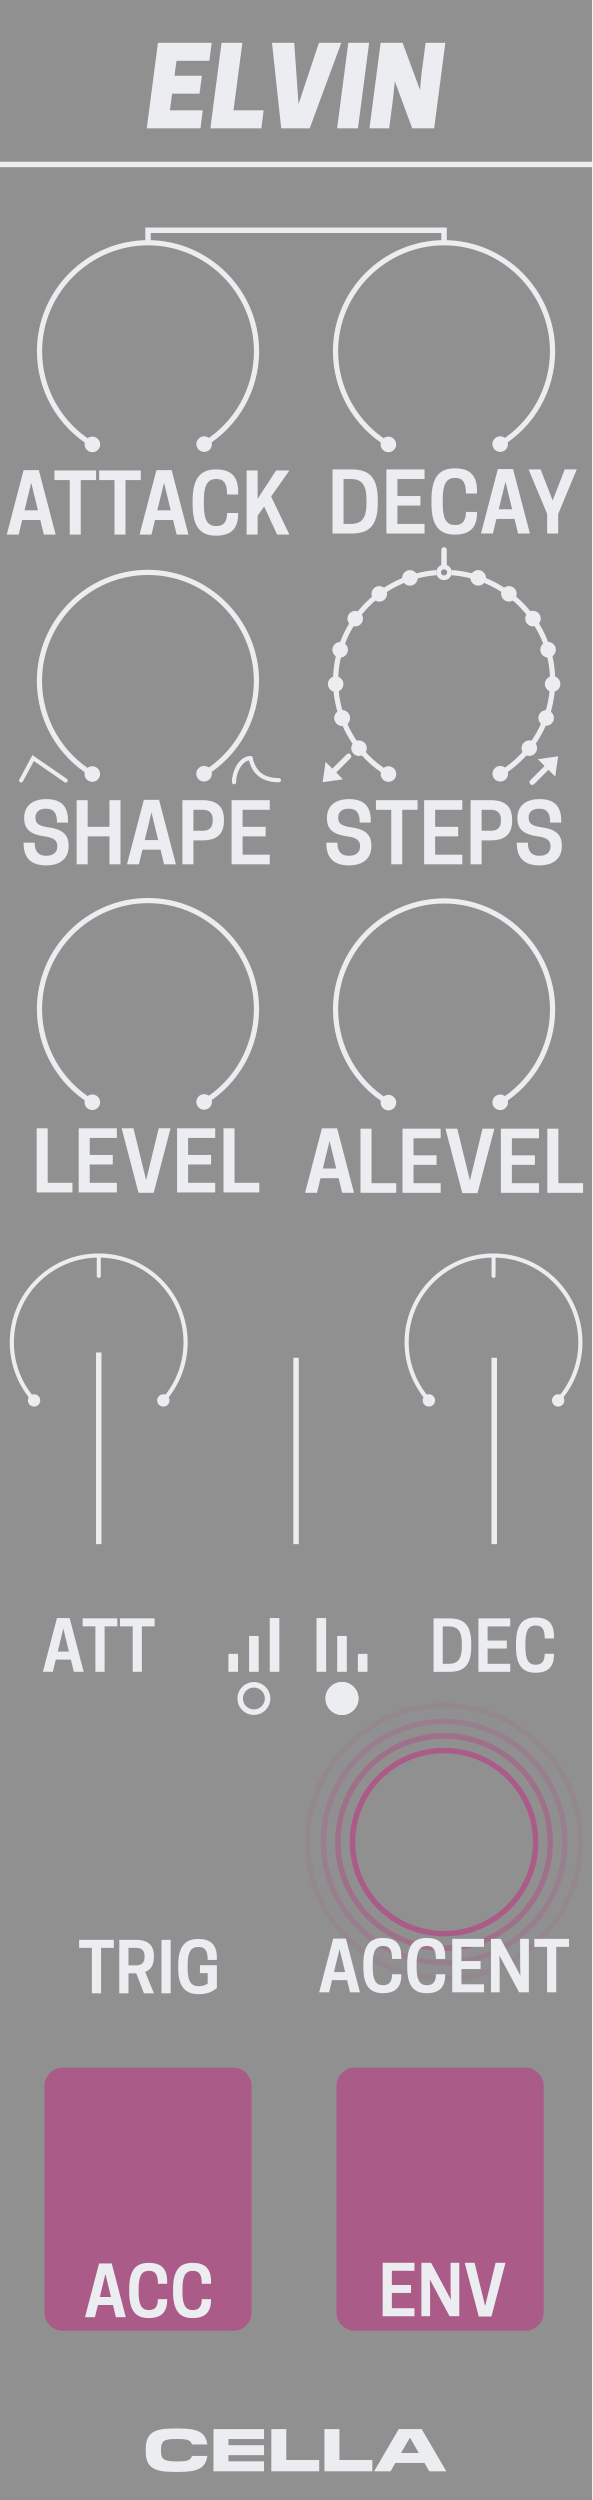
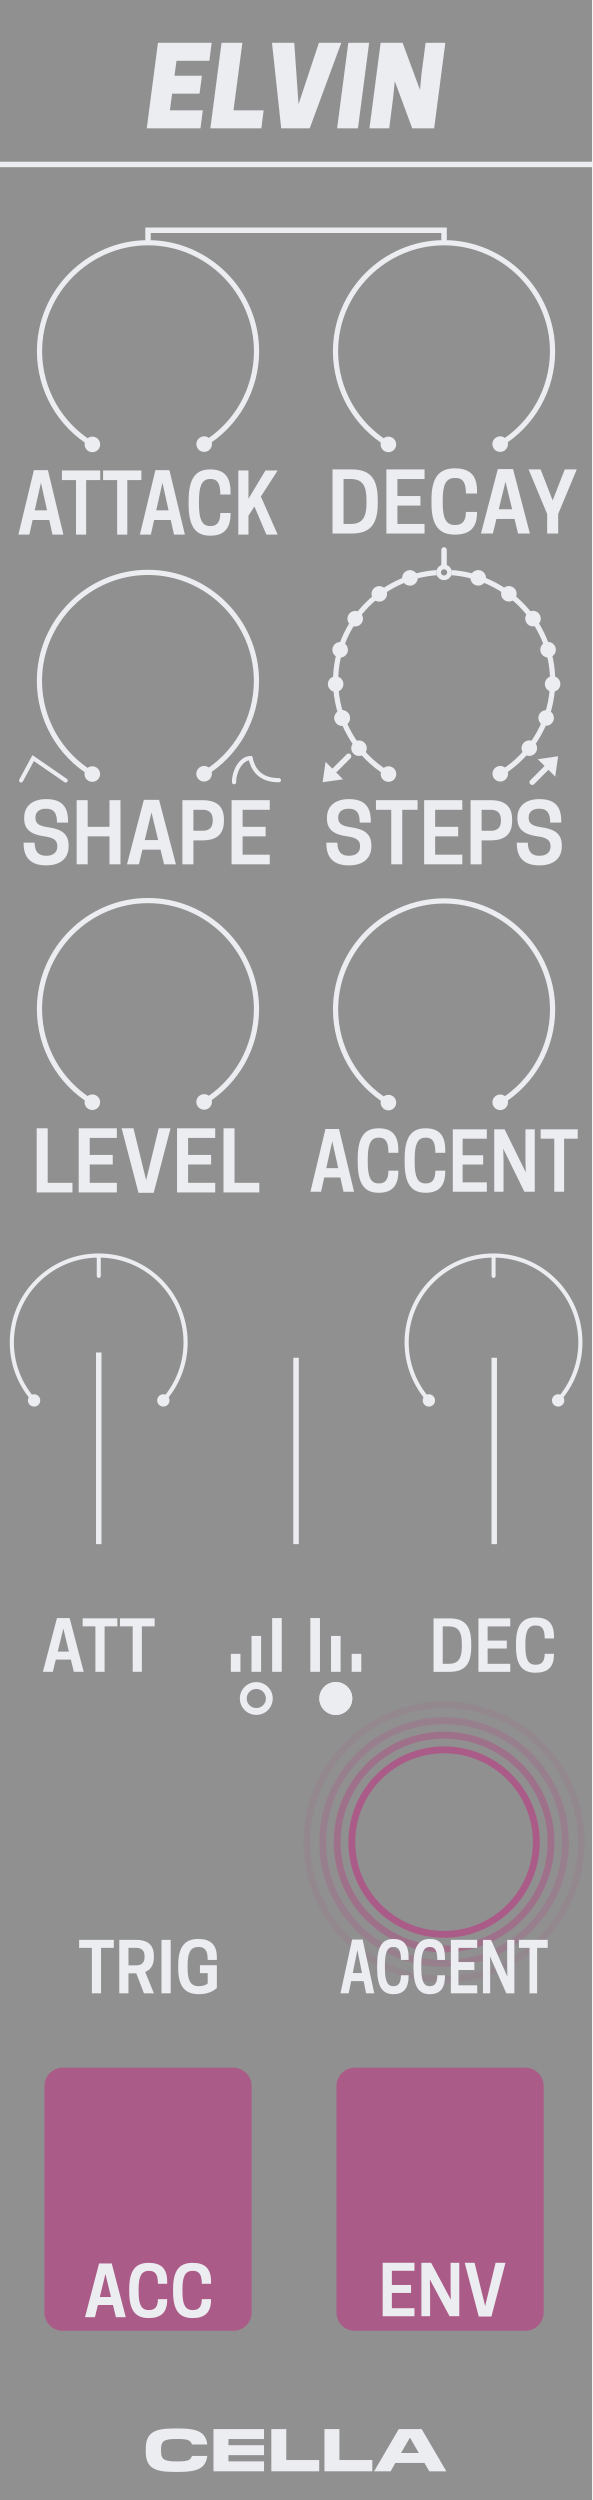
<svg xmlns="http://www.w3.org/2000/svg" width="100%" height="100%" viewBox="0 0 90 380" version="1.1" xml:space="preserve" style="fill-rule:evenodd;clip-rule:evenodd;stroke-linejoin:round;stroke-miterlimit:1.5;">
  <g id="Layer1">
    <rect x="0" y="0" width="90" height="380" style="fill:#909090;" />
    <path d="M38.25,317.084C38.25,315.539 36.995,314.284 35.45,314.284L9.55,314.284C8.005,314.284 6.75,315.539 6.75,317.084L6.75,351.484C6.75,353.029 8.005,354.284 9.55,354.284L35.45,354.284C36.995,354.284 38.25,353.029 38.25,351.484L38.25,317.084Z" style="fill:#ab5b87;" />
    <path d="M82.638,317.084C82.638,315.539 81.384,314.284 79.838,314.284L53.938,314.284C52.393,314.284 51.138,315.539 51.138,317.084L51.138,351.484C51.138,353.029 52.393,354.284 53.938,354.284L79.838,354.284C81.384,354.284 82.638,353.029 82.638,351.484L82.638,317.084Z" style="fill:#ab5b87;" />
    <g>
-       <path d="M67.5,265.667C75.411,265.667 81.833,272.089 81.833,280C81.833,287.911 75.411,294.333 67.5,294.333C59.589,294.333 53.167,287.911 53.167,280C53.167,272.089 59.589,265.667 67.5,265.667ZM67.5,266.5C60.049,266.5 54,272.549 54,280C54,287.451 60.049,293.5 67.5,293.5C74.951,293.5 81,287.451 81,280C81,272.549 74.951,266.5 67.5,266.5Z" style="fill:#ab5b87;" />
-       <path d="M67.5,263.44C76.64,263.44 84.06,270.86 84.06,280C84.06,289.14 76.64,296.56 67.5,296.56C58.36,296.56 50.94,289.14 50.94,280C50.94,270.86 58.36,263.44 67.5,263.44ZM67.5,264.273C58.82,264.273 51.773,271.32 51.773,280C51.773,288.68 58.82,295.727 67.5,295.727C76.18,295.727 83.227,288.68 83.227,280C83.227,271.32 76.18,264.273 67.5,264.273Z" style="fill:#ab5b87;fill-opacity:0.58;" />
-       <path d="M67.5,261.237C77.855,261.237 86.263,269.645 86.263,280C86.263,290.355 77.855,298.763 67.5,298.763C57.145,298.763 48.737,290.355 48.737,280C48.737,269.645 57.145,261.237 67.5,261.237ZM67.5,262.071C57.605,262.071 49.571,270.105 49.571,280C49.571,289.895 57.605,297.929 67.5,297.929C77.395,297.929 85.429,289.895 85.429,280C85.429,270.105 77.395,262.071 67.5,262.071Z" style="fill:#ab5b87;fill-opacity:0.31;" />
-       <path d="M67.5,258.83C79.184,258.83 88.67,268.316 88.67,280C88.67,291.684 79.184,301.17 67.5,301.17C55.816,301.17 46.33,291.684 46.33,280C46.33,268.316 55.816,258.83 67.5,258.83ZM67.5,259.664C56.276,259.664 47.164,268.776 47.164,280C47.164,291.224 56.276,300.336 67.5,300.336C78.724,300.336 87.836,291.224 87.836,280C87.836,268.776 78.724,259.664 67.5,259.664Z" style="fill:#ab5b87;fill-opacity:0.13;" />
+       <path d="M67.5,265.458C75.526,265.458 82.042,271.974 82.042,280C82.042,288.026 75.526,294.542 67.5,294.542C59.474,294.542 52.958,288.026 52.958,280C52.958,271.974 59.474,265.458 67.5,265.458ZM67.5,266.5C60.049,266.5 54,272.549 54,280C54,287.451 60.049,293.5 67.5,293.5C74.951,293.5 81,287.451 81,280C81,272.549 74.951,266.5 67.5,266.5Z" style="fill:#ab5b87;" />
+       <path d="M67.5,263.231C76.755,263.231 84.269,270.745 84.269,280C84.269,289.255 76.755,296.769 67.5,296.769C58.245,296.769 50.731,289.255 50.731,280C50.731,270.745 58.245,263.231 67.5,263.231ZM67.5,264.273C58.82,264.273 51.773,271.32 51.773,280C51.773,288.68 58.82,295.727 67.5,295.727C76.18,295.727 83.227,288.68 83.227,280C83.227,271.32 76.18,264.273 67.5,264.273Z" style="fill:#ab5b87;fill-opacity:0.58;" />
+       <path d="M67.5,261.029C77.97,261.029 86.471,269.53 86.471,280C86.471,290.47 77.97,298.971 67.5,298.971C57.03,298.971 48.529,290.47 48.529,280C48.529,269.53 57.03,261.029 67.5,261.029ZM67.5,262.071C57.605,262.071 49.571,270.105 49.571,280C49.571,289.895 57.605,297.929 67.5,297.929C77.395,297.929 85.429,289.895 85.429,280C85.429,270.105 77.395,262.071 67.5,262.071Z" style="fill:#ab5b87;fill-opacity:0.31;" />
+       <path d="M67.5,258.622C79.299,258.622 88.878,268.201 88.878,280C88.878,291.799 79.299,301.378 67.5,301.378C55.701,301.378 46.122,291.799 46.122,280C46.122,268.201 55.701,258.622 67.5,258.622ZM67.5,259.664C56.276,259.664 47.164,268.776 47.164,280C47.164,291.224 56.276,300.336 67.5,300.336C78.724,300.336 87.836,291.224 87.836,280C87.836,268.776 78.724,259.664 67.5,259.664Z" style="fill:#ab5b87;fill-opacity:0.13;" />
    </g>
    <path d="M0,25L90,25" style="fill:none;stroke:#ecedf1;stroke-width:0.83px;" />
    <path d="M15.057,344.046L12.922,352.213L14.432,352.213L14.88,350.358L17.172,350.358L17.62,352.213L19.12,352.213L16.984,344.046L15.057,344.046ZM16.026,345.64L16.87,349.14L15.172,349.14L16.026,345.64Z" style="fill:#ecedf1;fill-rule:nonzero;" />
    <path d="M21.068,348.358L21.068,347.942C21.068,346.108 21.443,345.171 22.599,345.171L22.693,345.171C23.682,345.171 24.005,345.848 24.005,347.14L25.411,347.14L25.411,346.785C25.411,344.806 24.474,343.952 22.609,343.952C20.578,343.952 19.641,345.129 19.641,347.942L19.641,348.358C19.641,351.171 20.578,352.348 22.609,352.348C24.474,352.348 25.411,351.494 25.411,349.577L25.411,349.473L24.005,349.473C24.005,350.494 23.641,351.129 22.693,351.129L22.599,351.129C21.432,351.129 21.068,350.192 21.068,348.358Z" style="fill:#ecedf1;fill-rule:nonzero;" />
    <path d="M27.734,348.358L27.734,347.942C27.734,346.108 28.109,345.171 29.266,345.171L29.359,345.171C30.349,345.171 30.672,345.848 30.672,347.14L32.078,347.14L32.078,346.785C32.078,344.806 31.141,343.952 29.276,343.952C27.245,343.952 26.307,345.129 26.307,347.942L26.307,348.358C26.307,351.171 27.245,352.348 29.276,352.348C31.141,352.348 32.078,351.494 32.078,349.577L32.078,349.473L30.672,349.473C30.672,350.494 30.307,351.129 29.359,351.129L29.266,351.129C28.099,351.129 27.734,350.192 27.734,348.358Z" style="fill:#ecedf1;fill-rule:nonzero;" />
    <path d="M58.167,343.942L58.167,352.067L63,352.067L63,350.848L59.562,350.848L59.562,348.525L62.479,348.525L62.479,347.317L59.562,347.317L59.562,345.16L63,345.16L63,343.942L58.167,343.942Z" style="fill:#ecedf1;fill-rule:nonzero;" />
    <path d="M69.812,343.942L68.49,343.942L68.49,347.827L68.531,349.546L65.531,343.942L64.052,343.942L64.052,352.067L65.375,352.067L65.375,348.181L65.333,346.462L68.333,352.067L69.812,352.067L69.812,343.942Z" style="fill:#ecedf1;fill-rule:nonzero;" />
    <path d="M74.698,352.108L76.833,343.942L75.333,343.942L73.74,350.515L72.135,343.942L70.635,343.942L72.771,352.108L74.698,352.108Z" style="fill:#ecedf1;fill-rule:nonzero;" />
    <path d="M24.008,6.507L22.308,19.507L30.475,19.507L30.825,16.773L25.825,16.773L26.158,14.24L30.325,14.24L30.692,11.507L26.525,11.507L26.825,9.24L31.825,9.24L32.175,6.507L24.008,6.507Z" style="fill:#ecedf1;fill-rule:nonzero;" />
    <path d="M39.725,19.507L40.075,16.773L35.492,16.773L36.842,6.507L33.675,6.507L31.975,19.507L39.725,19.507Z" style="fill:#ecedf1;fill-rule:nonzero;" />
    <path d="M47.075,19.507L51.875,6.507L48.475,6.507L45.375,15.84L44.725,6.507L41.342,6.507L42.742,19.507L47.075,19.507Z" style="fill:#ecedf1;fill-rule:nonzero;" />
    <path d="M56.108,6.507L52.942,6.507L51.242,19.507L54.408,19.507L56.108,6.507Z" style="fill:#ecedf1;fill-rule:nonzero;" />
    <path d="M67.692,6.507L64.692,6.507L64.075,11.173L63.842,13.673L61.192,6.507L57.858,6.507L56.158,19.507L59.158,19.507L59.758,14.84L60.008,12.34L62.658,19.507L65.992,19.507L67.692,6.507Z" style="fill:#ecedf1;fill-rule:nonzero;" />
    <path d="M27.327,375.731C30.077,375.731 31.287,375.117 31.507,373.302L29.178,373.302C28.977,373.953 28.546,374.136 26.96,374.136L26.74,374.136C24.797,374.136 24.476,373.724 24.476,372.541L24.476,372.33C24.476,371.13 24.797,370.726 26.74,370.726L26.96,370.726C28.546,370.726 28.977,370.91 29.178,371.56L31.507,371.56C31.287,369.745 30.077,369.131 27.327,369.131L26.373,369.131C23.321,369.131 22.157,369.874 22.157,372.23L22.157,372.633C22.157,374.989 23.321,375.731 26.373,375.731L27.327,375.731Z" style="fill:#ecedf1;fill-rule:nonzero;" />
    <path d="M40.132,374.127L34.724,374.127L34.724,373.183L40.132,373.183L40.132,371.67L34.724,371.67L34.724,370.735L40.132,370.735L40.132,369.223L32.451,369.223L32.451,375.64L40.132,375.64L40.132,374.127Z" style="fill:#ecedf1;fill-rule:nonzero;" />
    <path d="M48.52,373.925L43.515,373.925L43.515,369.223L41.242,369.223L41.242,375.64L48.52,375.64L48.52,373.925Z" style="fill:#ecedf1;fill-rule:nonzero;" />
    <path d="M56.596,373.925L51.591,373.925L51.591,369.223L49.317,369.223L49.317,375.64L56.596,375.64L56.596,373.925Z" style="fill:#ecedf1;fill-rule:nonzero;" />
    <path d="M64.094,369.223L60.611,369.223L56.862,375.64L59.373,375.64L60.097,374.365L64.516,374.365L65.249,375.64L67.843,375.64L64.094,369.223ZM62.353,370.58L63.654,372.853L60.959,372.853L62.27,370.58L62.353,370.58Z" style="fill:#ecedf1;fill-rule:nonzero;" />
-     <path d="M3.587,71.461L1.025,81.261L2.837,81.261L3.375,79.036L6.125,79.036L6.662,81.261L8.462,81.261L5.9,71.461L3.587,71.461ZM4.75,73.374L5.762,77.574L3.725,77.574L4.75,73.374Z" style="fill:#ecedf1;fill-rule:nonzero;" />
-     <path d="M12.275,72.974L14.6,72.974L14.6,71.511L8.275,71.511L8.275,72.974L10.6,72.974L10.6,81.261L12.275,81.261L12.275,72.974Z" style="fill:#ecedf1;fill-rule:nonzero;" />
-     <path d="M19.075,72.974L21.4,72.974L21.4,71.511L15.075,71.511L15.075,72.974L17.4,72.974L17.4,81.261L19.075,81.261L19.075,72.974Z" style="fill:#ecedf1;fill-rule:nonzero;" />
-     <path d="M23.775,71.461L21.212,81.261L23.025,81.261L23.562,79.036L26.312,79.036L26.85,81.261L28.65,81.261L26.087,71.461L23.775,71.461ZM24.937,73.374L25.95,77.574L23.912,77.574L24.937,73.374Z" style="fill:#ecedf1;fill-rule:nonzero;" />
-     <path d="M30.987,76.636L30.987,76.136C30.987,73.936 31.437,72.811 32.825,72.811L32.937,72.811C34.125,72.811 34.512,73.624 34.512,75.174L36.2,75.174L36.2,74.749C36.2,72.374 35.075,71.349 32.837,71.349C30.4,71.349 29.275,72.761 29.275,76.136L29.275,76.636C29.275,80.011 30.4,81.424 32.837,81.424C35.075,81.424 36.2,80.399 36.2,78.099L36.2,77.974L34.512,77.974C34.512,79.199 34.075,79.961 32.937,79.961L32.825,79.961C31.425,79.961 30.987,78.836 30.987,76.636Z" style="fill:#ecedf1;fill-rule:nonzero;" />
-     <path d="M39.162,71.511L37.487,71.511L37.487,81.261L39.162,81.261L39.162,78.386L40.15,76.986L42.125,81.261L43.987,81.261L41.212,75.474L43.987,71.511L41.962,71.511L39.162,75.824L39.162,71.511Z" style="fill:#ecedf1;fill-rule:nonzero;" />
-     <ellipse cx="38.592" cy="258.172" rx="2.5" ry="2.495" style="fill:#909090;" />
-     <path d="M38.592,255.676C39.972,255.676 41.092,256.795 41.092,258.172C41.092,259.549 39.972,260.667 38.592,260.667C37.212,260.667 36.092,259.549 36.092,258.172C36.092,256.795 37.212,255.676 38.592,255.676ZM38.592,256.51C37.673,256.51 36.925,257.254 36.925,258.172C36.925,259.089 37.673,259.834 38.592,259.834C39.512,259.834 40.259,259.089 40.259,258.172C40.259,257.254 39.512,256.51 38.592,256.51Z" style="fill:#ecedf1;" />
-     <circle cx="51.983" cy="258.17" r="2.5" style="fill:#ecedf1;" />
-     <path d="M51.983,255.67C53.363,255.67 54.483,256.791 54.483,258.17C54.483,259.55 53.363,260.67 51.983,260.67C50.604,260.67 49.483,259.55 49.483,258.17C49.483,256.791 50.604,255.67 51.983,255.67ZM51.983,256.379C50.994,256.379 50.192,257.182 50.192,258.17C50.192,259.159 50.994,259.962 51.983,259.962C52.972,259.962 53.775,259.159 53.775,258.17C53.775,257.182 52.972,256.379 51.983,256.379Z" style="fill:#ecedf1;" />
+     <path d="M5.153,71.461L2.795,81.261L4.463,81.261L4.957,79.036L7.487,79.036L7.982,81.261L9.638,81.261L7.28,71.461L5.153,71.461ZM6.222,73.374L7.154,77.574L5.279,77.574L6.222,73.374Z" style="fill:#ecedf1;fill-rule:nonzero;" />
+     <path d="M13.093,72.974L15.232,72.974L15.232,71.511L9.413,71.511L9.413,72.974L11.552,72.974L11.552,81.261L13.093,81.261L13.093,72.974Z" style="fill:#ecedf1;fill-rule:nonzero;" />
+     <path d="M19.349,72.974L21.488,72.974L21.488,71.511L15.669,71.511L15.669,72.974L17.808,72.974L17.808,81.261L19.349,81.261L19.349,72.974Z" style="fill:#ecedf1;fill-rule:nonzero;" />
+     <path d="M23.621,71.461L21.264,81.261L22.931,81.261L23.426,79.036L25.956,79.036L26.45,81.261L28.106,81.261L25.749,71.461L23.621,71.461ZM24.691,73.374L25.622,77.574L23.748,77.574L24.691,73.374Z" style="fill:#ecedf1;fill-rule:nonzero;" />
+     <path d="M30.245,76.636L30.245,76.136C30.245,73.936 30.659,72.811 31.935,72.811L32.039,72.811C33.131,72.811 33.488,73.624 33.488,75.174L35.04,75.174L35.04,74.749C35.04,72.374 34.005,71.349 31.947,71.349C29.704,71.349 28.669,72.761 28.669,76.136L28.669,76.636C28.669,80.011 29.704,81.424 31.947,81.424C34.005,81.424 35.04,80.399 35.04,78.099L35.04,77.974L33.488,77.974C33.488,79.199 33.085,79.961 32.039,79.961L31.935,79.961C30.647,79.961 30.245,78.836 30.245,76.636Z" style="fill:#ecedf1;fill-rule:nonzero;" />
+     <path d="M37.766,71.511L36.225,71.511L36.225,81.261L37.766,81.261L37.766,78.386L38.674,76.986L40.491,81.261L42.205,81.261L39.652,75.474L42.205,71.511L40.342,71.511L37.766,75.824L37.766,71.511Z" style="fill:#ecedf1;fill-rule:nonzero;" />
+     <ellipse cx="38.957" cy="258.172" rx="2.5" ry="2.495" style="fill:#909090;" />
+     <path d="M38.957,255.676C40.337,255.676 41.457,256.795 41.457,258.172C41.457,259.549 40.337,260.667 38.957,260.667C37.577,260.667 36.457,259.549 36.457,258.172C36.457,256.795 37.577,255.676 38.957,255.676ZM38.957,256.718C38.153,256.718 37.499,257.369 37.499,258.172C37.499,258.975 38.153,259.625 38.957,259.625C39.762,259.625 40.416,258.975 40.416,258.172C40.416,257.369 39.762,256.718 38.957,256.718Z" style="fill:#ecedf1;" />
+     <circle cx="51.043" cy="258.17" r="2.5" style="fill:#ecedf1;" />
+     <path d="M51.043,255.67C52.423,255.67 53.543,256.791 53.543,258.17C53.543,259.55 52.423,260.67 51.043,260.67C49.663,260.67 48.543,259.55 48.543,258.17C48.543,256.791 49.663,255.67 51.043,255.67ZM51.043,256.379C50.054,256.379 49.251,257.182 49.251,258.17C49.251,259.159 50.054,259.962 51.043,259.962C52.032,259.962 52.834,259.159 52.834,258.17C52.834,257.182 52.032,256.379 51.043,256.379Z" style="fill:#ecedf1;" />
    <path d="M57.419,76.475L57.419,75.975C57.419,72.6 56.157,71.35 53.419,71.35L50.544,71.35L50.544,81.1L53.419,81.1C56.157,81.1 57.419,79.85 57.419,76.475ZM52.219,79.638L52.219,72.813L53.319,72.813C55.057,72.813 55.707,73.775 55.707,75.975L55.707,76.475C55.707,78.675 55.057,79.638 53.319,79.638L52.219,79.638Z" style="fill:#ecedf1;fill-rule:nonzero;" />
    <path d="M58.732,71.35L58.732,81.1L64.532,81.1L64.532,79.638L60.407,79.638L60.407,76.85L63.907,76.85L63.907,75.4L60.407,75.4L60.407,72.813L64.532,72.813L64.532,71.35L58.732,71.35Z" style="fill:#ecedf1;fill-rule:nonzero;" />
    <path d="M67.294,76.475L67.294,75.975C67.294,73.775 67.744,72.65 69.132,72.65L69.244,72.65C70.432,72.65 70.819,73.463 70.819,75.013L72.507,75.013L72.507,74.588C72.507,72.213 71.382,71.188 69.144,71.188C66.707,71.188 65.582,72.6 65.582,75.975L65.582,76.475C65.582,79.85 66.707,81.263 69.144,81.263C71.382,81.263 72.507,80.238 72.507,77.938L72.507,77.813L70.819,77.813C70.819,79.038 70.382,79.8 69.244,79.8L69.132,79.8C67.732,79.8 67.294,78.675 67.294,76.475Z" style="fill:#ecedf1;fill-rule:nonzero;" />
    <path d="M75.669,71.3L73.107,81.1L74.919,81.1L75.457,78.875L78.207,78.875L78.744,81.1L80.544,81.1L77.982,71.3L75.669,71.3ZM76.832,73.213L77.844,77.413L75.807,77.413L76.832,73.213Z" style="fill:#ecedf1;fill-rule:nonzero;" />
    <path d="M84.844,78.125L87.669,71.35L85.844,71.35L84.007,76.063L82.169,71.35L80.344,71.35L83.169,78.125L83.169,81.1L84.844,81.1L84.844,78.125Z" style="fill:#ecedf1;fill-rule:nonzero;" />
    <path d="M6.751,127.126C8.239,127.326 8.714,127.776 8.714,128.626L8.714,128.701C8.714,129.514 8.114,130.076 7.064,130.076L6.951,130.076C5.901,130.076 5.264,129.476 5.264,128.089L3.589,128.089L3.589,128.214C3.589,130.451 4.776,131.539 7.014,131.539C9.189,131.539 10.426,130.464 10.426,128.639L10.426,128.501C10.426,126.789 9.414,126.026 7.289,125.739C5.751,125.526 5.389,125.076 5.389,124.276L5.389,124.201C5.389,123.439 5.989,122.926 6.914,122.926L7.026,122.926C8.189,122.926 8.664,123.576 8.664,125.039L10.339,125.039L10.339,124.751C10.339,122.551 9.326,121.464 7.014,121.464C4.901,121.464 3.676,122.564 3.676,124.289L3.676,124.414C3.676,126.026 4.626,126.839 6.751,127.126Z" style="fill:#ecedf1;fill-rule:nonzero;" />
    <path d="M16.639,121.626L16.639,125.676L13.326,125.676L13.326,121.626L11.651,121.626L11.651,131.376L13.326,131.376L13.326,127.126L16.639,127.126L16.639,131.376L18.314,131.376L18.314,121.626L16.639,121.626Z" style="fill:#ecedf1;fill-rule:nonzero;" />
    <path d="M21.864,121.576L19.301,131.376L21.114,131.376L21.651,129.151L24.401,129.151L24.939,131.376L26.739,131.376L24.176,121.576L21.864,121.576ZM23.026,123.489L24.039,127.689L22.001,127.689L23.026,123.489Z" style="fill:#ecedf1;fill-rule:nonzero;" />
    <path d="M29.401,127.739L30.776,127.739C32.301,127.739 34.039,127.289 34.039,124.801L34.039,124.551C34.039,122.076 32.301,121.626 30.776,121.626L27.726,121.626L27.726,131.376L29.401,131.376L29.401,127.739ZM29.401,126.276L29.401,123.089L30.839,123.089C31.489,123.089 32.339,123.326 32.339,124.614L32.339,124.751C32.339,126.039 31.489,126.276 30.839,126.276L29.401,126.276Z" style="fill:#ecedf1;fill-rule:nonzero;" />
    <path d="M35.201,121.626L35.201,131.376L41.001,131.376L41.001,129.914L36.876,129.914L36.876,127.126L40.376,127.126L40.376,125.676L36.876,125.676L36.876,123.089L41.001,123.089L41.001,121.626L35.201,121.626Z" style="fill:#ecedf1;fill-rule:nonzero;" />
    <path d="M11.013,181.251L11.013,179.789L7.25,179.789L7.25,171.501L5.575,171.501L5.575,181.251L11.013,181.251Z" style="fill:#ecedf1;fill-rule:nonzero;" />
    <path d="M11.963,171.501L11.963,181.251L17.763,181.251L17.763,179.789L13.638,179.789L13.638,177.001L17.138,177.001L17.138,175.551L13.638,175.551L13.638,172.964L17.763,172.964L17.763,171.501L11.963,171.501Z" style="fill:#ecedf1;fill-rule:nonzero;" />
    <path d="M23.363,181.301L25.925,171.501L24.125,171.501L22.213,179.389L20.288,171.501L18.488,171.501L21.05,181.301L23.363,181.301Z" style="fill:#ecedf1;fill-rule:nonzero;" />
    <path d="M26.913,171.501L26.913,181.251L32.713,181.251L32.713,179.789L28.588,179.789L28.588,177.001L32.088,177.001L32.088,175.551L28.588,175.551L28.588,172.964L32.713,172.964L32.713,171.501L26.913,171.501Z" style="fill:#ecedf1;fill-rule:nonzero;" />
    <path d="M39.413,181.251L39.413,179.789L35.65,179.789L35.65,171.501L33.975,171.501L33.975,181.251L39.413,181.251Z" style="fill:#ecedf1;fill-rule:nonzero;" />
    <g id="CTR">
      <circle id="Base" cx="22.504" cy="153.382" r="16.496" style="fill:none;" />
      <path id="path89" d="M30.414,166.482C29.855,166.82 29.675,167.548 30.013,168.108C30.351,168.667 31.08,168.847 31.639,168.509C32.199,168.17 32.378,167.442 32.04,166.882C31.702,166.323 30.973,166.143 30.414,166.482Z" style="fill:#ecedf1;fill-rule:nonzero;" />
      <path d="M14.643,166.523C15.205,166.859 15.388,167.586 15.053,168.148C14.718,168.709 13.99,168.892 13.429,168.557C12.868,168.222 12.684,167.494 13.019,166.933C13.355,166.372 14.082,166.188 14.643,166.523Z" style="fill:#ecedf1;fill-rule:nonzero;" />
      <path d="M31.027,167.495C35.962,164.511 38.988,159.147 38.988,153.38C38.988,144.332 31.542,136.886 22.494,136.886C13.446,136.886 6,144.332 6,153.38C6,159.179 9.058,164.567 14.036,167.54" style="fill:none;fill-rule:nonzero;stroke:#ecedf1;stroke-width:0.79px;stroke-linecap:round;stroke-miterlimit:4;" />
    </g>
-     <path d="M48.931,171.508L46.369,181.308L48.181,181.308L48.719,179.083L51.469,179.083L52.006,181.308L53.806,181.308L51.244,171.508L48.931,171.508ZM50.094,173.42L51.106,177.62L49.069,177.62L50.094,173.42Z" style="fill:#ecedf1;fill-rule:nonzero;" />
-     <path d="M60.231,181.308L60.231,179.845L56.469,179.845L56.469,171.558L54.794,171.558L54.794,181.308L60.231,181.308Z" style="fill:#ecedf1;fill-rule:nonzero;" />
-     <path d="M61.181,171.558L61.181,181.308L66.981,181.308L66.981,179.845L62.856,179.845L62.856,177.058L66.356,177.058L66.356,175.608L62.856,175.608L62.856,173.02L66.981,173.02L66.981,171.558L61.181,171.558Z" style="fill:#ecedf1;fill-rule:nonzero;" />
-     <path d="M72.581,181.358L75.144,171.558L73.344,171.558L71.431,179.445L69.506,171.558L67.706,171.558L70.269,181.358L72.581,181.358Z" style="fill:#ecedf1;fill-rule:nonzero;" />
-     <path d="M76.131,171.558L76.131,181.308L81.931,181.308L81.931,179.845L77.806,179.845L77.806,177.058L81.306,177.058L81.306,175.608L77.806,175.608L77.806,173.02L81.931,173.02L81.931,171.558L76.131,171.558Z" style="fill:#ecedf1;fill-rule:nonzero;" />
-     <path d="M88.631,181.308L88.631,179.845L84.869,179.845L84.869,171.558L83.194,171.558L83.194,181.308L88.631,181.308Z" style="fill:#ecedf1;fill-rule:nonzero;" />
+     <path d="M49.469,171.611L47.185,181.143L48.8,181.143L49.28,178.979L51.731,178.979L52.21,181.143L53.815,181.143L51.531,171.611L49.469,171.611ZM50.505,173.471L51.408,177.557L49.592,177.557L50.505,173.471Z" style="fill:#ecedf1;fill-rule:nonzero;" />
+     <path d="M55.899,176.645L55.899,176.158C55.899,174.018 56.3,172.924 57.537,172.924L57.638,172.924C58.696,172.924 59.042,173.714 59.042,175.222L60.546,175.222L60.546,174.809C60.546,172.498 59.543,171.501 57.548,171.501C55.375,171.501 54.372,172.875 54.372,176.158L54.372,176.645C54.372,179.928 55.375,181.301 57.548,181.301C59.543,181.301 60.546,180.304 60.546,178.067L60.546,177.946L59.042,177.946C59.042,179.137 58.652,179.879 57.638,179.879L57.537,179.879C56.289,179.879 55.899,178.785 55.899,176.645Z" style="fill:#ecedf1;fill-rule:nonzero;" />
+     <path d="M63.031,176.645L63.031,176.158C63.031,174.018 63.432,172.924 64.669,172.924L64.77,172.924C65.828,172.924 66.174,173.714 66.174,175.222L67.678,175.222L67.678,174.809C67.678,172.498 66.675,171.501 64.681,171.501C62.507,171.501 61.505,172.875 61.505,176.158L61.505,176.645C61.505,179.928 62.507,181.301 64.681,181.301C66.675,181.301 67.678,180.304 67.678,178.067L67.678,177.946L66.174,177.946C66.174,179.137 65.784,179.879 64.77,179.879L64.669,179.879C63.421,179.879 63.031,178.785 63.031,176.645Z" style="fill:#ecedf1;fill-rule:nonzero;" />
+     <path d="M68.826,171.66L68.826,181.143L73.997,181.143L73.997,179.721L70.319,179.721L70.319,177.009L73.44,177.009L73.44,175.599L70.319,175.599L70.319,173.082L73.997,173.082L73.997,171.66L68.826,171.66Z" style="fill:#ecedf1;fill-rule:nonzero;" />
+     <path d="M81.285,171.66L79.87,171.66L79.87,176.195L79.914,178.201L76.705,171.66L75.122,171.66L75.122,181.143L76.538,181.143L76.538,176.608L76.493,174.602L79.703,181.143L81.285,181.143L81.285,171.66Z" style="fill:#ecedf1;fill-rule:nonzero;" />
+     <path d="M85.743,173.082L87.815,173.082L87.815,171.66L82.177,171.66L82.177,173.082L84.249,173.082L84.249,181.143L85.743,181.143L85.743,173.082Z" style="fill:#ecedf1;fill-rule:nonzero;" />
    <circle id="Base1" cx="67.51" cy="153.438" r="16.496" style="fill:none;" />
    <path id="path891" d="M75.42,166.538C74.86,166.876 74.681,167.605 75.019,168.164C75.357,168.723 76.086,168.903 76.645,168.565C77.205,168.227 77.384,167.498 77.046,166.939C76.708,166.379 75.979,166.2 75.42,166.538Z" style="fill:#ecedf1;fill-rule:nonzero;" />
    <path d="M59.649,166.58C60.211,166.915 60.394,167.643 60.059,168.204C59.724,168.765 58.996,168.948 58.435,168.613C57.874,168.278 57.69,167.55 58.025,166.989C58.36,166.428 59.088,166.245 59.649,166.58Z" style="fill:#ecedf1;fill-rule:nonzero;" />
    <path d="M76.033,167.551C80.968,164.568 83.994,159.204 83.994,153.436C83.994,144.388 76.548,136.942 67.5,136.942C58.451,136.942 51.006,144.388 51.006,153.436C51.006,159.235 54.064,164.623 59.042,167.596" style="fill:none;fill-rule:nonzero;stroke:#ecedf1;stroke-width:0.79px;stroke-linecap:round;stroke-miterlimit:4;" />
    <g id="CTR1">
      <circle id="Base2" cx="22.498" cy="103.498" r="16.496" style="fill:none;" />
      <path id="path892" d="M30.408,116.597C29.848,116.935 29.669,117.664 30.007,118.223C30.345,118.783 31.074,118.962 31.633,118.624C32.192,118.286 32.372,117.557 32.034,116.998C31.696,116.439 30.967,116.259 30.408,116.597Z" style="fill:#ecedf1;fill-rule:nonzero;" />
      <path d="M14.637,116.639C15.198,116.974 15.382,117.702 15.047,118.263C14.711,118.824 13.984,119.008 13.422,118.673C12.861,118.338 12.678,117.61 13.013,117.049C13.348,116.487 14.076,116.304 14.637,116.639Z" style="fill:#ecedf1;fill-rule:nonzero;" />
      <path d="M31.02,117.611C35.956,114.627 38.981,109.263 38.981,103.496C38.981,94.447 31.536,87.002 22.487,87.002C13.439,87.002 5.994,94.447 5.994,103.496C5.994,109.294 9.052,114.683 14.03,117.656" style="fill:none;fill-rule:nonzero;stroke:#ecedf1;stroke-width:0.79px;stroke-linecap:round;stroke-miterlimit:4;" />
    </g>
    <g id="CTR2">
      <circle id="Base3" cx="67.518" cy="103.498" r="16.496" style="fill:none;" />
      <path id="path893" d="M75.428,116.597C74.868,116.935 74.689,117.664 75.027,118.223C75.365,118.783 76.094,118.962 76.653,118.624C77.213,118.286 77.392,117.557 77.054,116.998C76.716,116.439 75.987,116.259 75.428,116.597Z" style="fill:#ecedf1;fill-rule:nonzero;" />
      <path d="M59.657,116.639C60.218,116.974 60.402,117.702 60.067,118.263C59.732,118.824 59.004,119.008 58.443,118.673C57.882,118.338 57.698,117.61 58.033,117.049C58.368,116.487 59.096,116.304 59.657,116.639Z" style="fill:#ecedf1;fill-rule:nonzero;" />
      <path d="M76.04,117.611C80.976,114.627 84.001,109.263 84.001,103.496C84.001,94.447 76.556,87.002 67.508,87.002C58.459,87.002 51.014,94.447 51.014,103.496C51.014,109.294 54.072,114.683 59.05,117.656" style="fill:none;fill-rule:nonzero;stroke:#ecedf1;stroke-width:0.79px;stroke-linecap:round;stroke-miterlimit:4;" />
    </g>
    <g>
      <path d="M73.059,86.716C73.679,86.921 74.015,87.59 73.81,88.208C73.606,88.826 72.936,89.162 72.317,88.956C71.698,88.751 71.361,88.083 71.566,87.465C71.771,86.846 72.44,86.511 73.059,86.716Z" style="fill:#ecedf1;" />
      <ellipse cx="67.5" cy="87.002" rx="1.182" ry="1.18" style="fill:#909090;" />
      <path d="M67.5,85.822C68.152,85.822 68.682,86.35 68.682,87.002C68.682,87.653 68.152,88.182 67.5,88.182C66.848,88.182 66.318,87.653 66.318,87.002C66.318,86.35 66.848,85.822 67.5,85.822ZM67.5,86.53C67.239,86.53 67.026,86.741 67.026,87.002C67.026,87.262 67.239,87.473 67.5,87.473C67.761,87.473 67.974,87.262 67.974,87.002C67.974,86.741 67.761,86.53 67.5,86.53Z" style="fill:#ecedf1;" />
      <path d="M61.941,86.721C62.561,86.516 63.23,86.851 63.435,87.469C63.64,88.088 63.303,88.756 62.684,88.961C62.064,89.166 61.395,88.831 61.19,88.213C60.986,87.595 61.322,86.926 61.941,86.721Z" style="fill:#ecedf1;" />
      <path d="M56.948,89.323C57.471,88.933 58.212,89.041 58.601,89.563C58.989,90.086 58.88,90.826 58.357,91.216C57.833,91.605 57.093,91.498 56.704,90.975C56.315,90.453 56.424,89.712 56.948,89.323Z" style="fill:#ecedf1;" />
      <path d="M53.026,93.363C53.4,92.829 54.137,92.698 54.67,93.072C55.204,93.445 55.333,94.183 54.959,94.717C54.584,95.251 53.847,95.382 53.314,95.008C52.78,94.635 52.651,93.897 53.026,93.363Z" style="fill:#ecedf1;" />
      <path d="M50.573,98.432C50.76,97.807 51.419,97.451 52.043,97.638C52.667,97.825 53.021,98.484 52.834,99.109C52.647,99.734 51.988,100.09 51.364,99.903C50.74,99.716 50.386,99.057 50.573,98.432Z" style="fill:#ecedf1;" />
      <path d="M49.839,104.014C49.82,103.362 50.334,102.817 50.985,102.799C51.636,102.78 52.179,103.294 52.198,103.946C52.217,104.599 51.704,105.143 51.053,105.162C50.402,105.181 49.858,104.667 49.839,104.014Z" style="fill:#ecedf1;" />
      <path d="M50.898,109.545C50.675,108.932 50.991,108.253 51.603,108.03C52.215,107.808 52.893,108.125 53.116,108.738C53.339,109.352 53.023,110.03 52.411,110.253C51.799,110.475 51.121,110.158 50.898,109.545Z" style="fill:#ecedf1;" />
      <path d="M50.898,109.545C50.675,108.932 50.991,108.253 51.603,108.03C52.215,107.808 52.893,108.125 53.116,108.738C53.339,109.352 53.023,110.03 52.411,110.253C51.799,110.475 51.121,110.158 50.898,109.545Z" style="fill:#ecedf1;" />
      <path d="M53.643,114.461C53.238,113.949 53.325,113.206 53.836,112.802C54.347,112.399 55.09,112.486 55.494,112.998C55.899,113.51 55.812,114.254 55.301,114.658C54.79,115.061 54.047,114.973 53.643,114.461Z" style="fill:#ecedf1;" />
      <path d="M78.055,89.314C78.579,89.703 78.688,90.444 78.299,90.966C77.91,91.489 77.17,91.596 76.646,91.207C76.123,90.817 76.014,90.077 76.402,89.554C76.791,89.032 77.532,88.924 78.055,89.314Z" style="fill:#ecedf1;" />
      <path d="M81.981,93.35C82.355,93.885 82.226,94.622 81.693,94.996C81.159,95.369 80.422,95.239 80.048,94.704C79.674,94.17 79.803,93.433 80.336,93.059C80.87,92.686 81.607,92.816 81.981,93.35Z" style="fill:#ecedf1;" />
      <path d="M84.438,98.417C84.625,99.042 84.271,99.701 83.647,99.888C83.023,100.075 82.364,99.719 82.177,99.094C81.99,98.469 82.344,97.81 82.968,97.623C83.592,97.436 84.25,97.792 84.438,98.417Z" style="fill:#ecedf1;" />
      <path d="M85.177,103.999C85.158,104.651 84.614,105.166 83.963,105.147C83.312,105.128 82.799,104.583 82.818,103.931C82.836,103.279 83.38,102.765 84.031,102.783C84.682,102.802 85.195,103.347 85.177,103.999Z" style="fill:#ecedf1;" />
      <path d="M84.122,109.53C83.899,110.144 83.222,110.461 82.609,110.238C81.997,110.016 81.681,109.337 81.904,108.724C82.127,108.111 82.805,107.794 83.417,108.016C84.029,108.239 84.345,108.917 84.122,109.53Z" style="fill:#ecedf1;" />
      <path d="M81.382,114.449C80.978,114.961 80.234,115.049 79.723,114.646C79.212,114.242 79.126,113.498 79.53,112.986C79.935,112.475 80.678,112.387 81.189,112.79C81.7,113.194 81.787,113.938 81.382,114.449Z" style="fill:#ecedf1;" />
    </g>
    <g id="CTR3">
      <circle id="Base4" cx="22.51" cy="53.392" r="16.496" style="fill:none;" />
      <path id="path894" d="M30.42,66.491C29.86,66.829 29.681,67.558 30.019,68.118C30.357,68.677 31.086,68.856 31.645,68.518C32.205,68.18 32.384,67.452 32.046,66.892C31.708,66.333 30.979,66.153 30.42,66.491Z" style="fill:#ecedf1;fill-rule:nonzero;" />
      <path d="M14.649,66.533C15.211,66.868 15.394,67.596 15.059,68.157C14.724,68.718 13.996,68.902 13.435,68.567C12.874,68.232 12.69,67.504 13.025,66.943C13.36,66.382 14.088,66.198 14.649,66.533Z" style="fill:#ecedf1;fill-rule:nonzero;" />
      <path d="M31.033,67.505C35.968,64.521 38.994,59.157 38.994,53.39C38.994,44.341 31.548,36.896 22.5,36.896C13.451,36.896 6.006,44.341 6.006,53.39C6.006,59.188 9.064,64.577 14.042,67.55" style="fill:none;fill-rule:nonzero;stroke:#ecedf1;stroke-width:0.79px;stroke-linecap:round;stroke-miterlimit:4;" />
    </g>
    <g id="CTR4">
      <circle id="Base5" cx="67.504" cy="53.392" r="16.496" style="fill:none;" />
      <path id="path895" d="M75.414,66.491C74.855,66.829 74.675,67.558 75.013,68.118C75.351,68.677 76.08,68.856 76.639,68.518C77.199,68.18 77.378,67.452 77.04,66.892C76.702,66.333 75.973,66.153 75.414,66.491Z" style="fill:#ecedf1;fill-rule:nonzero;" />
      <path d="M59.643,66.533C60.205,66.868 60.388,67.596 60.053,68.157C59.718,68.718 58.99,68.902 58.429,68.567C57.868,68.232 57.684,67.504 58.019,66.943C58.355,66.382 59.082,66.198 59.643,66.533Z" style="fill:#ecedf1;fill-rule:nonzero;" />
      <path d="M76.027,67.505C80.962,64.521 83.988,59.157 83.988,53.39C83.988,44.341 76.542,36.896 67.494,36.896C58.446,36.896 51,44.341 51,53.39C51,59.188 54.058,64.577 59.036,67.55" style="fill:none;fill-rule:nonzero;stroke:#ecedf1;stroke-width:0.79px;stroke-linecap:round;stroke-miterlimit:4;" />
    </g>
    <path d="M13.978,67.888L31.129,67.888" style="fill:none;" />
    <path d="M22.5,36.896L22.5,35L67.5,35L67.5,36.809" style="fill:none;stroke:#ecedf1;stroke-width:0.83px;stroke-linejoin:miter;" />
    <path d="M52.769,127.126C54.256,127.326 54.731,127.776 54.731,128.626L54.731,128.701C54.731,129.514 54.131,130.076 53.081,130.076L52.969,130.076C51.919,130.076 51.281,129.476 51.281,128.089L49.606,128.089L49.606,128.214C49.606,130.451 50.794,131.539 53.031,131.539C55.206,131.539 56.444,130.464 56.444,128.639L56.444,128.501C56.444,126.789 55.431,126.026 53.306,125.739C51.769,125.526 51.406,125.076 51.406,124.276L51.406,124.201C51.406,123.439 52.006,122.926 52.931,122.926L53.044,122.926C54.206,122.926 54.681,123.576 54.681,125.039L56.356,125.039L56.356,124.751C56.356,122.551 55.344,121.464 53.031,121.464C50.919,121.464 49.694,122.564 49.694,124.289L49.694,124.414C49.694,126.026 50.644,126.839 52.769,127.126Z" style="fill:#ecedf1;fill-rule:nonzero;" />
    <path d="M61.144,123.089L63.469,123.089L63.469,121.626L57.144,121.626L57.144,123.089L59.469,123.089L59.469,131.376L61.144,131.376L61.144,123.089Z" style="fill:#ecedf1;fill-rule:nonzero;" />
    <path d="M64.469,121.626L64.469,131.376L70.269,131.376L70.269,129.914L66.144,129.914L66.144,127.126L69.644,127.126L69.644,125.676L66.144,125.676L66.144,123.089L70.269,123.089L70.269,121.626L64.469,121.626Z" style="fill:#ecedf1;fill-rule:nonzero;" />
    <path d="M73.206,127.739L74.581,127.739C76.106,127.739 77.844,127.289 77.844,124.801L77.844,124.551C77.844,122.076 76.106,121.626 74.581,121.626L71.531,121.626L71.531,131.376L73.206,131.376L73.206,127.739ZM73.206,126.276L73.206,123.089L74.644,123.089C75.294,123.089 76.144,123.326 76.144,124.614L76.144,124.751C76.144,126.039 75.294,126.276 74.644,126.276L73.206,126.276Z" style="fill:#ecedf1;fill-rule:nonzero;" />
    <path d="M81.719,127.126C83.206,127.326 83.681,127.776 83.681,128.626L83.681,128.701C83.681,129.514 83.081,130.076 82.031,130.076L81.919,130.076C80.869,130.076 80.231,129.476 80.231,128.089L78.556,128.089L78.556,128.214C78.556,130.451 79.744,131.539 81.981,131.539C84.156,131.539 85.394,130.464 85.394,128.639L85.394,128.501C85.394,126.789 84.381,126.026 82.256,125.739C80.719,125.526 80.356,125.076 80.356,124.276L80.356,124.201C80.356,123.439 80.956,122.926 81.881,122.926L81.994,122.926C83.156,122.926 83.631,123.576 83.631,125.039L85.306,125.039L85.306,124.751C85.306,122.551 84.294,121.464 81.981,121.464C79.869,121.464 78.644,122.564 78.644,124.289L78.644,124.414C78.644,126.026 79.594,126.839 81.719,127.126Z" style="fill:#ecedf1;fill-rule:nonzero;" />
    <path d="M15.012,234.29L15.012,205.989" style="fill:none;stroke:#ecedf1;stroke-width:0.83px;stroke-linecap:square;" />
    <path d="M75.123,234.291L75.123,206.791" style="fill:none;stroke:#ecedf1;stroke-width:0.83px;stroke-linecap:square;" />
    <path d="M8.658,245.945L6.523,254.112L8.033,254.112L8.481,252.257L10.773,252.257L11.221,254.112L12.721,254.112L10.585,245.945L8.658,245.945ZM9.627,247.539L10.471,251.039L8.773,251.039L9.627,247.539Z" style="fill:#ecedf1;fill-rule:nonzero;" />
    <path d="M15.898,247.205L17.835,247.205L17.835,245.987L12.564,245.987L12.564,247.205L14.502,247.205L14.502,254.112L15.898,254.112L15.898,247.205Z" style="fill:#ecedf1;fill-rule:nonzero;" />
    <path d="M21.564,247.205L23.502,247.205L23.502,245.987L18.231,245.987L18.231,247.205L20.169,247.205L20.169,254.112L21.564,254.112L21.564,247.205Z" style="fill:#ecedf1;fill-rule:nonzero;" />
    <path d="M71.629,250.265L71.629,249.849C71.629,247.036 70.576,245.994 68.295,245.994L65.899,245.994L65.899,254.119L68.295,254.119C70.576,254.119 71.629,253.078 71.629,250.265ZM67.295,252.901L67.295,247.213L68.212,247.213C69.66,247.213 70.201,248.015 70.201,249.849L70.201,250.265C70.201,252.099 69.66,252.901 68.212,252.901L67.295,252.901Z" style="fill:#ecedf1;fill-rule:nonzero;" />
    <path d="M72.722,245.994L72.722,254.119L77.556,254.119L77.556,252.901L74.118,252.901L74.118,250.578L77.035,250.578L77.035,249.369L74.118,249.369L74.118,247.213L77.556,247.213L77.556,245.994L72.722,245.994Z" style="fill:#ecedf1;fill-rule:nonzero;" />
    <path d="M79.858,250.265L79.858,249.849C79.858,248.015 80.233,247.078 81.389,247.078L81.483,247.078C82.472,247.078 82.795,247.755 82.795,249.046L84.201,249.046L84.201,248.692C84.201,246.713 83.264,245.859 81.399,245.859C79.368,245.859 78.431,247.036 78.431,249.849L78.431,250.265C78.431,253.078 79.368,254.255 81.399,254.255C83.264,254.255 84.201,253.401 84.201,251.484L84.201,251.38L82.795,251.38C82.795,252.401 82.431,253.036 81.483,253.036L81.389,253.036C80.222,253.036 79.858,252.099 79.858,250.265Z" style="fill:#ecedf1;fill-rule:nonzero;" />
    <path id="line87" d="M75.023,193.936L75.023,191.204" style="fill:none;fill-rule:nonzero;stroke:#ecedf1;stroke-width:0.61px;stroke-linecap:round;stroke-miterlimit:4;" />
    <path d="M64.493,213.491C64.839,213.876 65.432,213.908 65.817,213.562C66.202,213.216 66.233,212.623 65.888,212.238C65.542,211.853 64.948,211.822 64.564,212.167C64.179,212.513 64.147,213.107 64.493,213.491Z" style="fill:#ecedf1;" />
    <path d="M85.535,213.491C85.189,213.876 84.596,213.908 84.211,213.562C83.826,213.216 83.794,212.623 84.14,212.238C84.486,211.853 85.079,211.822 85.464,212.167C85.849,212.513 85.88,213.107 85.535,213.491Z" style="fill:#ecedf1;" />
    <path d="M65.19,212.865C63.088,210.526 61.809,207.433 61.809,204.044C61.809,196.756 67.726,190.839 75.014,190.839C82.302,190.839 88.219,196.756 88.219,204.044C88.219,207.433 86.939,210.526 84.837,212.865" style="fill:none;stroke:#ecedf1;stroke-width:0.63px;stroke-linecap:square;" />
    <path id="line871" d="M15.013,193.936L15.013,191.204" style="fill:none;fill-rule:nonzero;stroke:#ecedf1;stroke-width:0.61px;stroke-linecap:round;stroke-miterlimit:4;" />
    <path d="M4.483,213.491C4.829,213.876 5.422,213.908 5.807,213.562C6.192,213.216 6.224,212.623 5.878,212.238C5.532,211.853 4.939,211.822 4.554,212.167C4.169,212.513 4.137,213.107 4.483,213.491Z" style="fill:#ecedf1;" />
    <path d="M25.525,213.491C25.179,213.876 24.586,213.908 24.201,213.562C23.816,213.216 23.784,212.623 24.13,212.238C24.476,211.853 25.069,211.822 25.454,212.167C25.839,212.513 25.871,213.107 25.525,213.491Z" style="fill:#ecedf1;" />
    <path d="M5.181,212.865C3.079,210.526 1.799,207.433 1.799,204.044C1.799,196.756 7.716,190.839 15.004,190.839C22.292,190.839 28.209,196.756 28.209,204.044C28.209,207.433 26.93,210.526 24.828,212.865" style="fill:none;stroke:#ecedf1;stroke-width:0.63px;stroke-linecap:square;" />
    <path d="M15.36,296.076L17.298,296.076L17.298,294.857L12.027,294.857L12.027,296.076L13.965,296.076L13.965,302.982L15.36,302.982L15.36,296.076Z" style="fill:#ecedf1;fill-rule:nonzero;" />
    <path d="M19.527,299.951L20.715,299.951L21.881,302.982L23.392,302.982L22.069,299.732C22.808,299.441 23.392,298.805 23.392,297.503L23.392,297.295C23.392,295.232 21.944,294.857 20.673,294.857L18.131,294.857L18.131,302.982L19.527,302.982L19.527,299.951ZM19.527,298.732L19.527,296.076L20.725,296.076C21.267,296.076 21.975,296.274 21.975,297.347L21.975,297.462C21.975,298.535 21.267,298.732 20.725,298.732L19.527,298.732Z" style="fill:#ecedf1;fill-rule:nonzero;" />
    <rect x="24.548" y="294.857" width="1.396" height="8.125" style="fill:#ecedf1;fill-rule:nonzero;" />
    <path d="M30.235,303.118C31.61,303.118 32.413,302.66 32.965,302.17L32.965,298.712L30.392,298.712L30.392,299.92L31.569,299.92L31.569,301.493C31.298,301.712 30.86,301.899 30.288,301.899L30.194,301.899C28.913,301.899 28.517,300.962 28.517,299.128L28.517,298.712C28.517,296.878 28.923,295.941 30.121,295.941L30.215,295.941C31.235,295.941 31.569,296.618 31.569,297.91L32.965,297.91L32.965,297.555C32.965,295.576 31.996,294.722 30.131,294.722C28.1,294.722 27.09,295.899 27.09,298.712L27.09,299.128C27.09,301.941 28.1,303.118 30.235,303.118Z" style="fill:#ecedf1;fill-rule:nonzero;" />
-     <path d="M50.646,294.664L48.51,302.83L50.021,302.83L50.469,300.976L52.76,300.976L53.208,302.83L54.708,302.83L52.573,294.664L50.646,294.664ZM51.615,296.258L52.458,299.758L50.76,299.758L51.615,296.258Z" style="fill:#ecedf1;fill-rule:nonzero;" />
-     <path d="M56.656,298.976L56.656,298.56C56.656,296.726 57.031,295.789 58.187,295.789L58.281,295.789C59.271,295.789 59.594,296.466 59.594,297.758L61,297.758L61,297.403C61,295.424 60.062,294.57 58.198,294.57C56.167,294.57 55.229,295.747 55.229,298.56L55.229,298.976C55.229,301.789 56.167,302.966 58.198,302.966C60.062,302.966 61,302.112 61,300.195L61,300.091L59.594,300.091C59.594,301.112 59.229,301.747 58.281,301.747L58.187,301.747C57.021,301.747 56.656,300.81 56.656,298.976Z" style="fill:#ecedf1;fill-rule:nonzero;" />
-     <path d="M63.323,298.976L63.323,298.56C63.323,296.726 63.698,295.789 64.854,295.789L64.948,295.789C65.937,295.789 66.26,296.466 66.26,297.758L67.667,297.758L67.667,297.403C67.667,295.424 66.729,294.57 64.865,294.57C62.833,294.57 61.896,295.747 61.896,298.56L61.896,298.976C61.896,301.789 62.833,302.966 64.865,302.966C66.729,302.966 67.667,302.112 67.667,300.195L67.667,300.091L66.26,300.091C66.26,301.112 65.896,301.747 64.948,301.747L64.854,301.747C63.687,301.747 63.323,300.81 63.323,298.976Z" style="fill:#ecedf1;fill-rule:nonzero;" />
-     <path d="M68.74,294.705L68.74,302.83L73.573,302.83L73.573,301.612L70.135,301.612L70.135,299.289L73.052,299.289L73.052,298.08L70.135,298.08L70.135,295.924L73.573,295.924L73.573,294.705L68.74,294.705Z" style="fill:#ecedf1;fill-rule:nonzero;" />
-     <path d="M80.385,294.705L79.062,294.705L79.062,298.591L79.104,300.31L76.104,294.705L74.625,294.705L74.625,302.83L75.948,302.83L75.948,298.945L75.906,297.226L78.906,302.83L80.385,302.83L80.385,294.705Z" style="fill:#ecedf1;fill-rule:nonzero;" />
-     <path d="M84.552,295.924L86.49,295.924L86.49,294.705L81.219,294.705L81.219,295.924L83.156,295.924L83.156,302.83L84.552,302.83L84.552,295.924Z" style="fill:#ecedf1;fill-rule:nonzero;" />
+     <path d="M53.521,294.814L51.75,302.985L53.003,302.985L53.374,301.129L55.275,301.129L55.646,302.985L56.891,302.985L55.119,294.814L53.521,294.814ZM54.325,296.408L55.024,299.91L53.616,299.91L54.325,296.408Z" style="fill:#ecedf1;fill-rule:nonzero;" />
+     <path d="M58.506,299.128L58.506,298.712C58.506,296.877 58.817,295.939 59.776,295.939L59.854,295.939C60.675,295.939 60.943,296.617 60.943,297.909L62.109,297.909L62.109,297.555C62.109,295.575 61.331,294.72 59.785,294.72C58.1,294.72 57.323,295.898 57.323,298.712L57.323,299.128C57.323,301.942 58.1,303.12 59.785,303.12C61.331,303.12 62.109,302.265 62.109,300.348L62.109,300.244L60.943,300.244C60.943,301.265 60.64,301.901 59.854,301.901L59.776,301.901C58.809,301.901 58.506,300.963 58.506,299.128Z" style="fill:#ecedf1;fill-rule:nonzero;" />
+     <path d="M64.036,299.128L64.036,298.712C64.036,296.877 64.347,295.939 65.306,295.939L65.383,295.939C66.204,295.939 66.472,296.617 66.472,297.909L67.638,297.909L67.638,297.555C67.638,295.575 66.861,294.72 65.314,294.72C63.629,294.72 62.852,295.898 62.852,298.712L62.852,299.128C62.852,301.942 63.629,303.12 65.314,303.12C66.861,303.12 67.638,302.265 67.638,300.348L67.638,300.244L66.472,300.244C66.472,301.265 66.17,301.901 65.383,301.901L65.306,301.901C64.338,301.901 64.036,300.963 64.036,299.128Z" style="fill:#ecedf1;fill-rule:nonzero;" />
+     <path d="M68.528,294.855L68.528,302.985L72.537,302.985L72.537,301.765L69.686,301.765L69.686,299.441L72.105,299.441L72.105,298.232L69.686,298.232L69.686,296.075L72.537,296.075L72.537,294.855L68.528,294.855Z" style="fill:#ecedf1;fill-rule:nonzero;" />
+     <path d="M78.187,294.855L77.09,294.855L77.09,298.743L77.125,300.462L74.636,294.855L73.409,294.855L73.409,302.985L74.507,302.985L74.507,299.097L74.472,297.378L76.96,302.985L78.187,302.985L78.187,294.855Z" style="fill:#ecedf1;fill-rule:nonzero;" />
+     <path d="M81.643,296.075L83.25,296.075L83.25,294.855L78.878,294.855L78.878,296.075L80.485,296.075L80.485,302.985L81.643,302.985L81.643,296.075Z" style="fill:#ecedf1;fill-rule:nonzero;" />
    <path d="M67.495,86.063L67.495,83.592" style="fill:none;stroke:#ecedf1;stroke-width:0.83px;stroke-linecap:round;stroke-linejoin:miter;" />
    <g>
      <path id="path4882" d="M35.58,118.892C35.53,117.381 36.569,115.232 38.082,115.232" style="fill:none;fill-rule:nonzero;stroke:#ecedf1;stroke-width:0.64px;stroke-linecap:round;stroke-linejoin:miter;stroke-miterlimit:4;" />
      <path id="path4884" d="M42.387,118.591C39.352,118.591 38.412,116.765 38.082,115.232" style="fill:none;fill-rule:nonzero;stroke:#ecedf1;stroke-width:0.64px;stroke-linecap:round;stroke-linejoin:miter;stroke-miterlimit:4;" />
    </g>
    <path id="path4890" d="M9.984,118.64L5.039,115.232L3.205,118.636" style="fill:none;fill-rule:nonzero;stroke:#ecedf1;stroke-width:0.62px;stroke-linecap:round;stroke-linejoin:miter;stroke-miterlimit:4;" />
    <path d="M52.137,118.452L49.044,118.894L49.486,115.8L52.137,118.452Z" style="fill:#ecedf1;" />
    <path d="M52.984,114.954C52.984,114.954 51.588,116.349 50.458,117.479" style="fill:none;stroke:#ecedf1;stroke-width:0.83px;stroke-linecap:round;stroke-linejoin:miter;" />
    <path d="M81.742,115.395L84.836,114.954L84.394,118.047L81.742,115.395Z" style="fill:#ecedf1;" />
    <path d="M80.896,118.894C80.896,118.894 82.292,117.498 83.422,116.368" style="fill:none;stroke:#ecedf1;stroke-width:0.83px;stroke-linecap:round;stroke-linejoin:miter;" />
    <path d="M45,234.291L45,206.791" style="fill:none;stroke:#ecedf1;stroke-width:0.83px;stroke-linecap:square;" />
    <g>
-       <path d="M35.452,254.112L35.452,251.388" style="fill:none;stroke:#ecedf1;stroke-width:1.46px;" />
-       <path d="M38.592,254.112L38.592,248.665" style="fill:none;stroke:#ecedf1;stroke-width:1.46px;" />
-       <path d="M41.732,254.112L41.732,245.942" style="fill:none;stroke:#ecedf1;stroke-width:1.46px;" />
+       <path d="M35.817,254.112L35.817,251.388" style="fill:none;stroke:#ecedf1;stroke-width:1.46px;" />
+       <path d="M38.957,254.112L38.957,248.665" style="fill:none;stroke:#ecedf1;stroke-width:1.46px;" />
+       <path d="M42.097,254.112L42.097,245.942" style="fill:none;stroke:#ecedf1;stroke-width:1.46px;" />
    </g>
    <g>
-       <path d="M55.124,254.112L55.124,251.388" style="fill:none;stroke:#ecedf1;stroke-width:1.46px;" />
-       <path d="M51.983,254.112L51.983,248.665" style="fill:none;stroke:#ecedf1;stroke-width:1.46px;" />
-       <path d="M48.843,254.112L48.843,245.942" style="fill:none;stroke:#ecedf1;stroke-width:1.46px;" />
+       <path d="M54.183,254.112L54.183,251.388" style="fill:none;stroke:#ecedf1;stroke-width:1.46px;" />
+       <path d="M51.043,254.112L51.043,248.665" style="fill:none;stroke:#ecedf1;stroke-width:1.46px;" />
+       <path d="M47.903,254.112L47.903,245.942" style="fill:none;stroke:#ecedf1;stroke-width:1.46px;" />
    </g>
  </g>
</svg>
